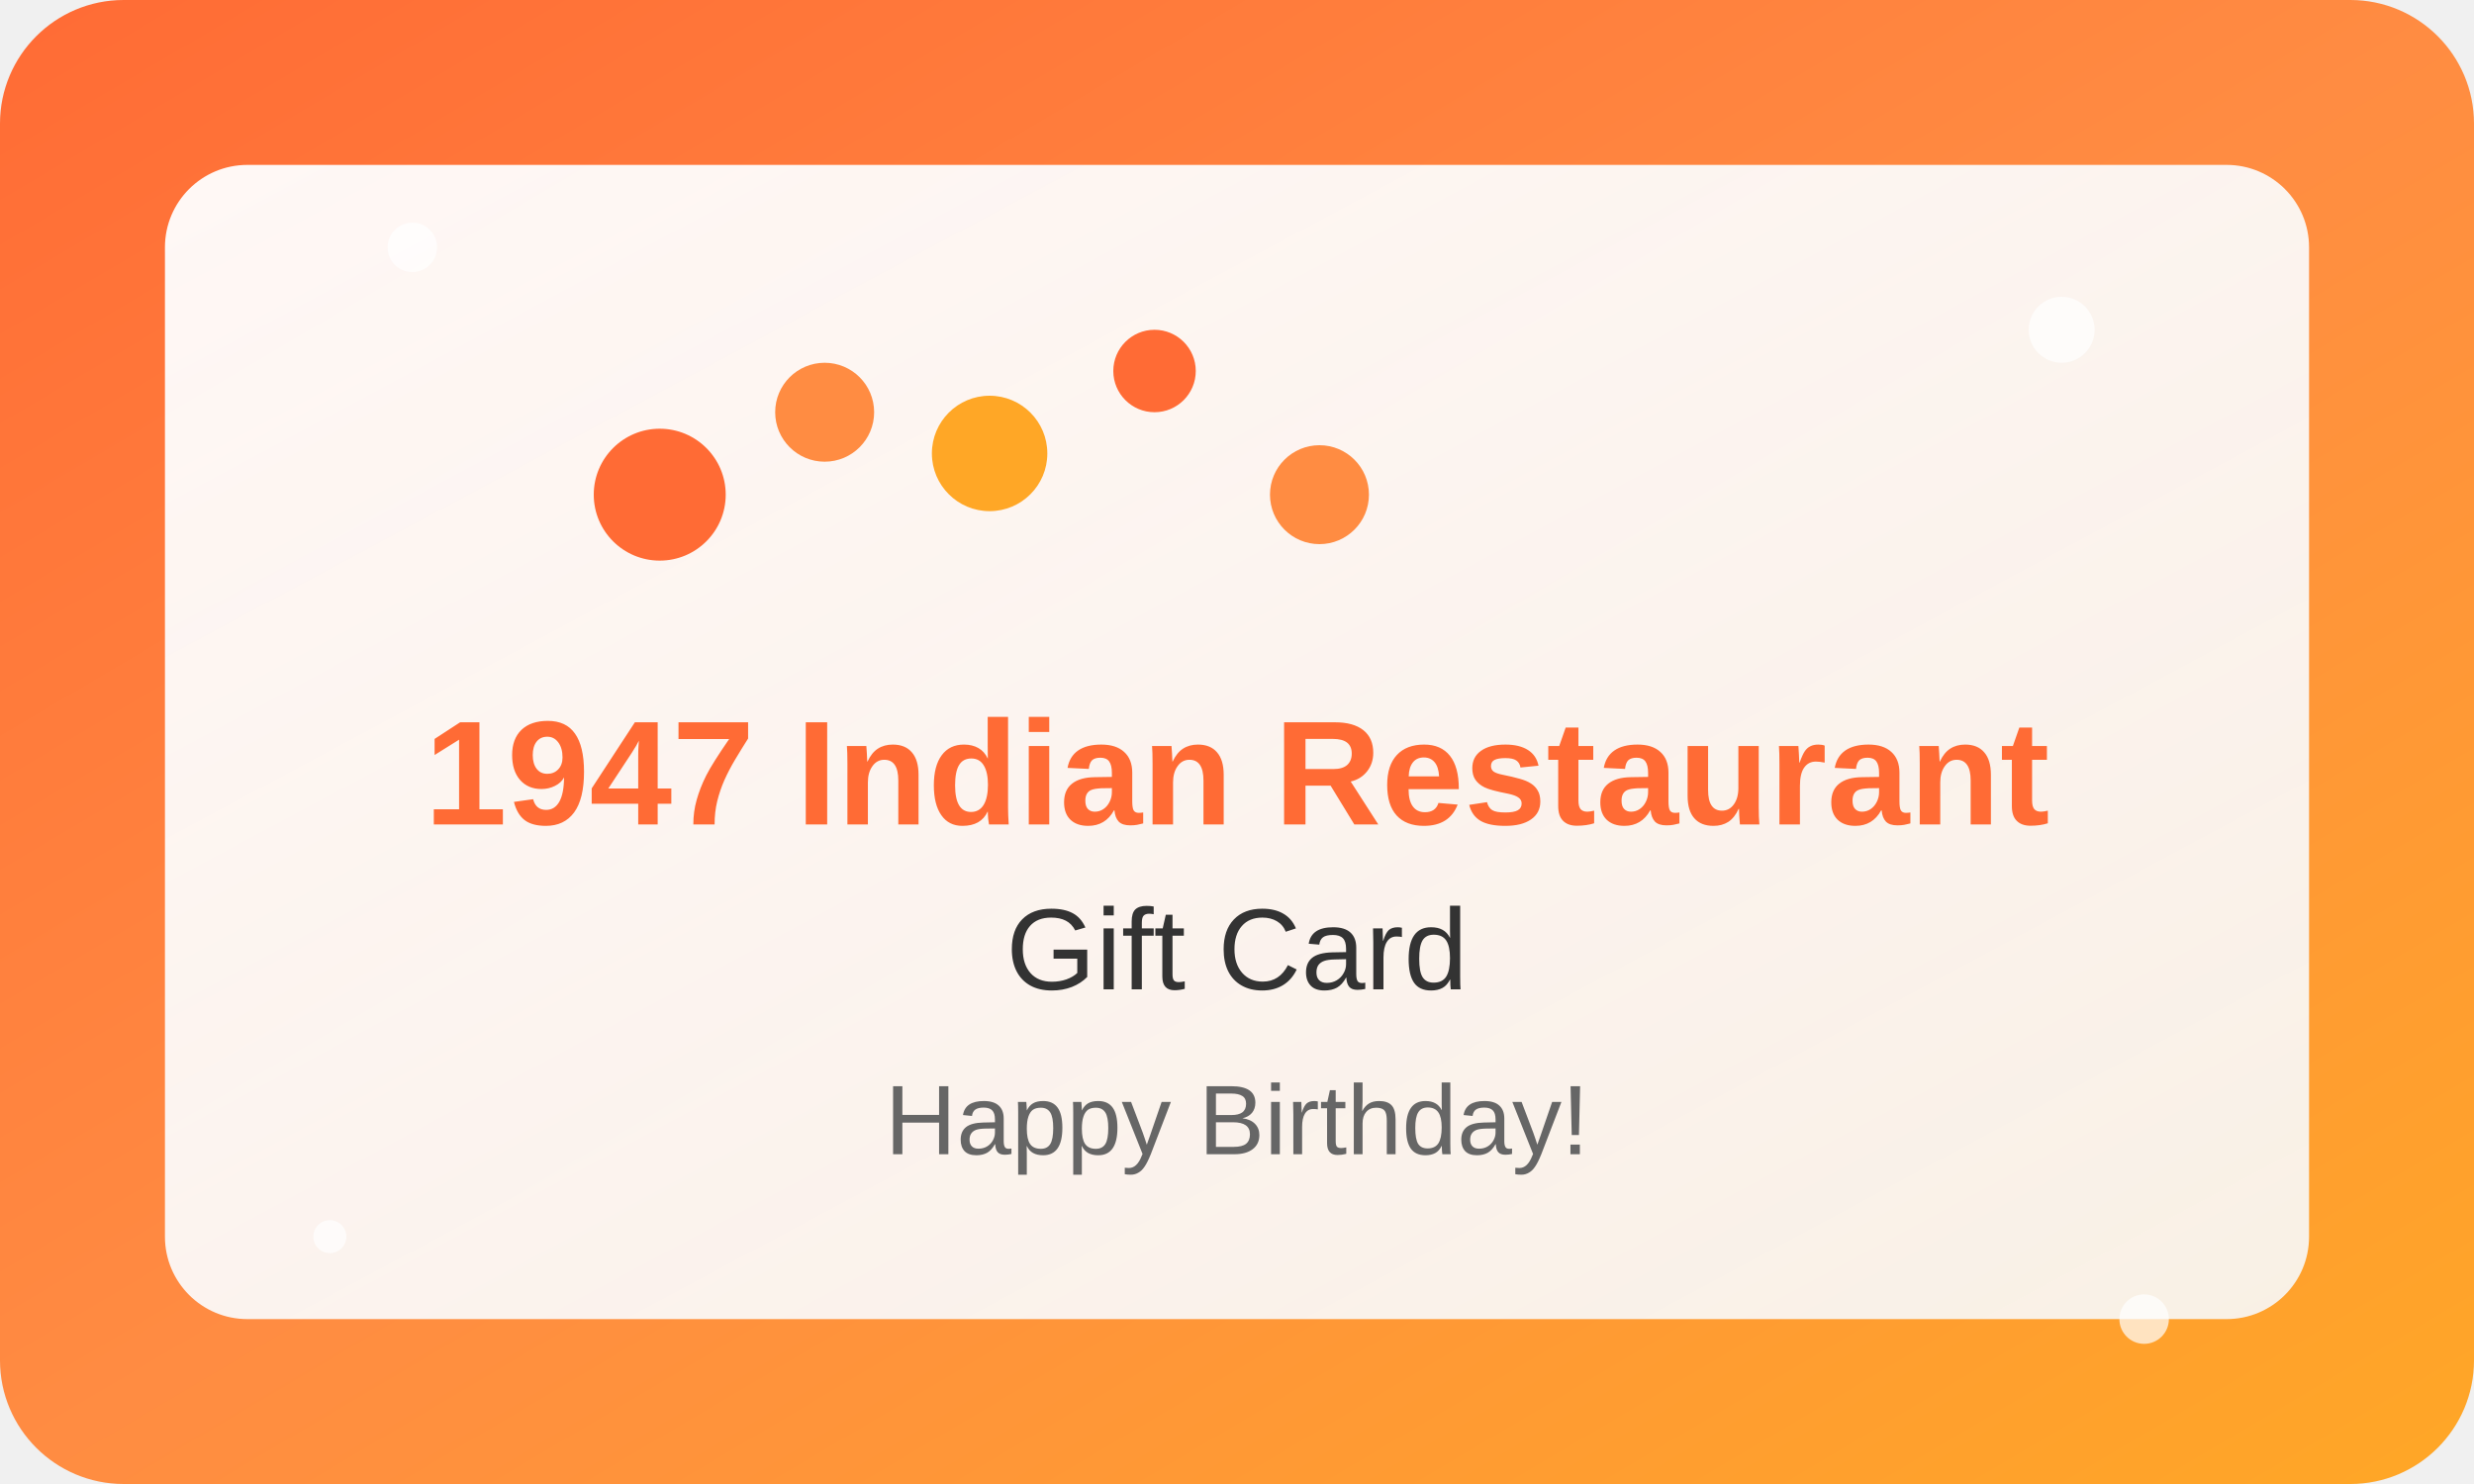
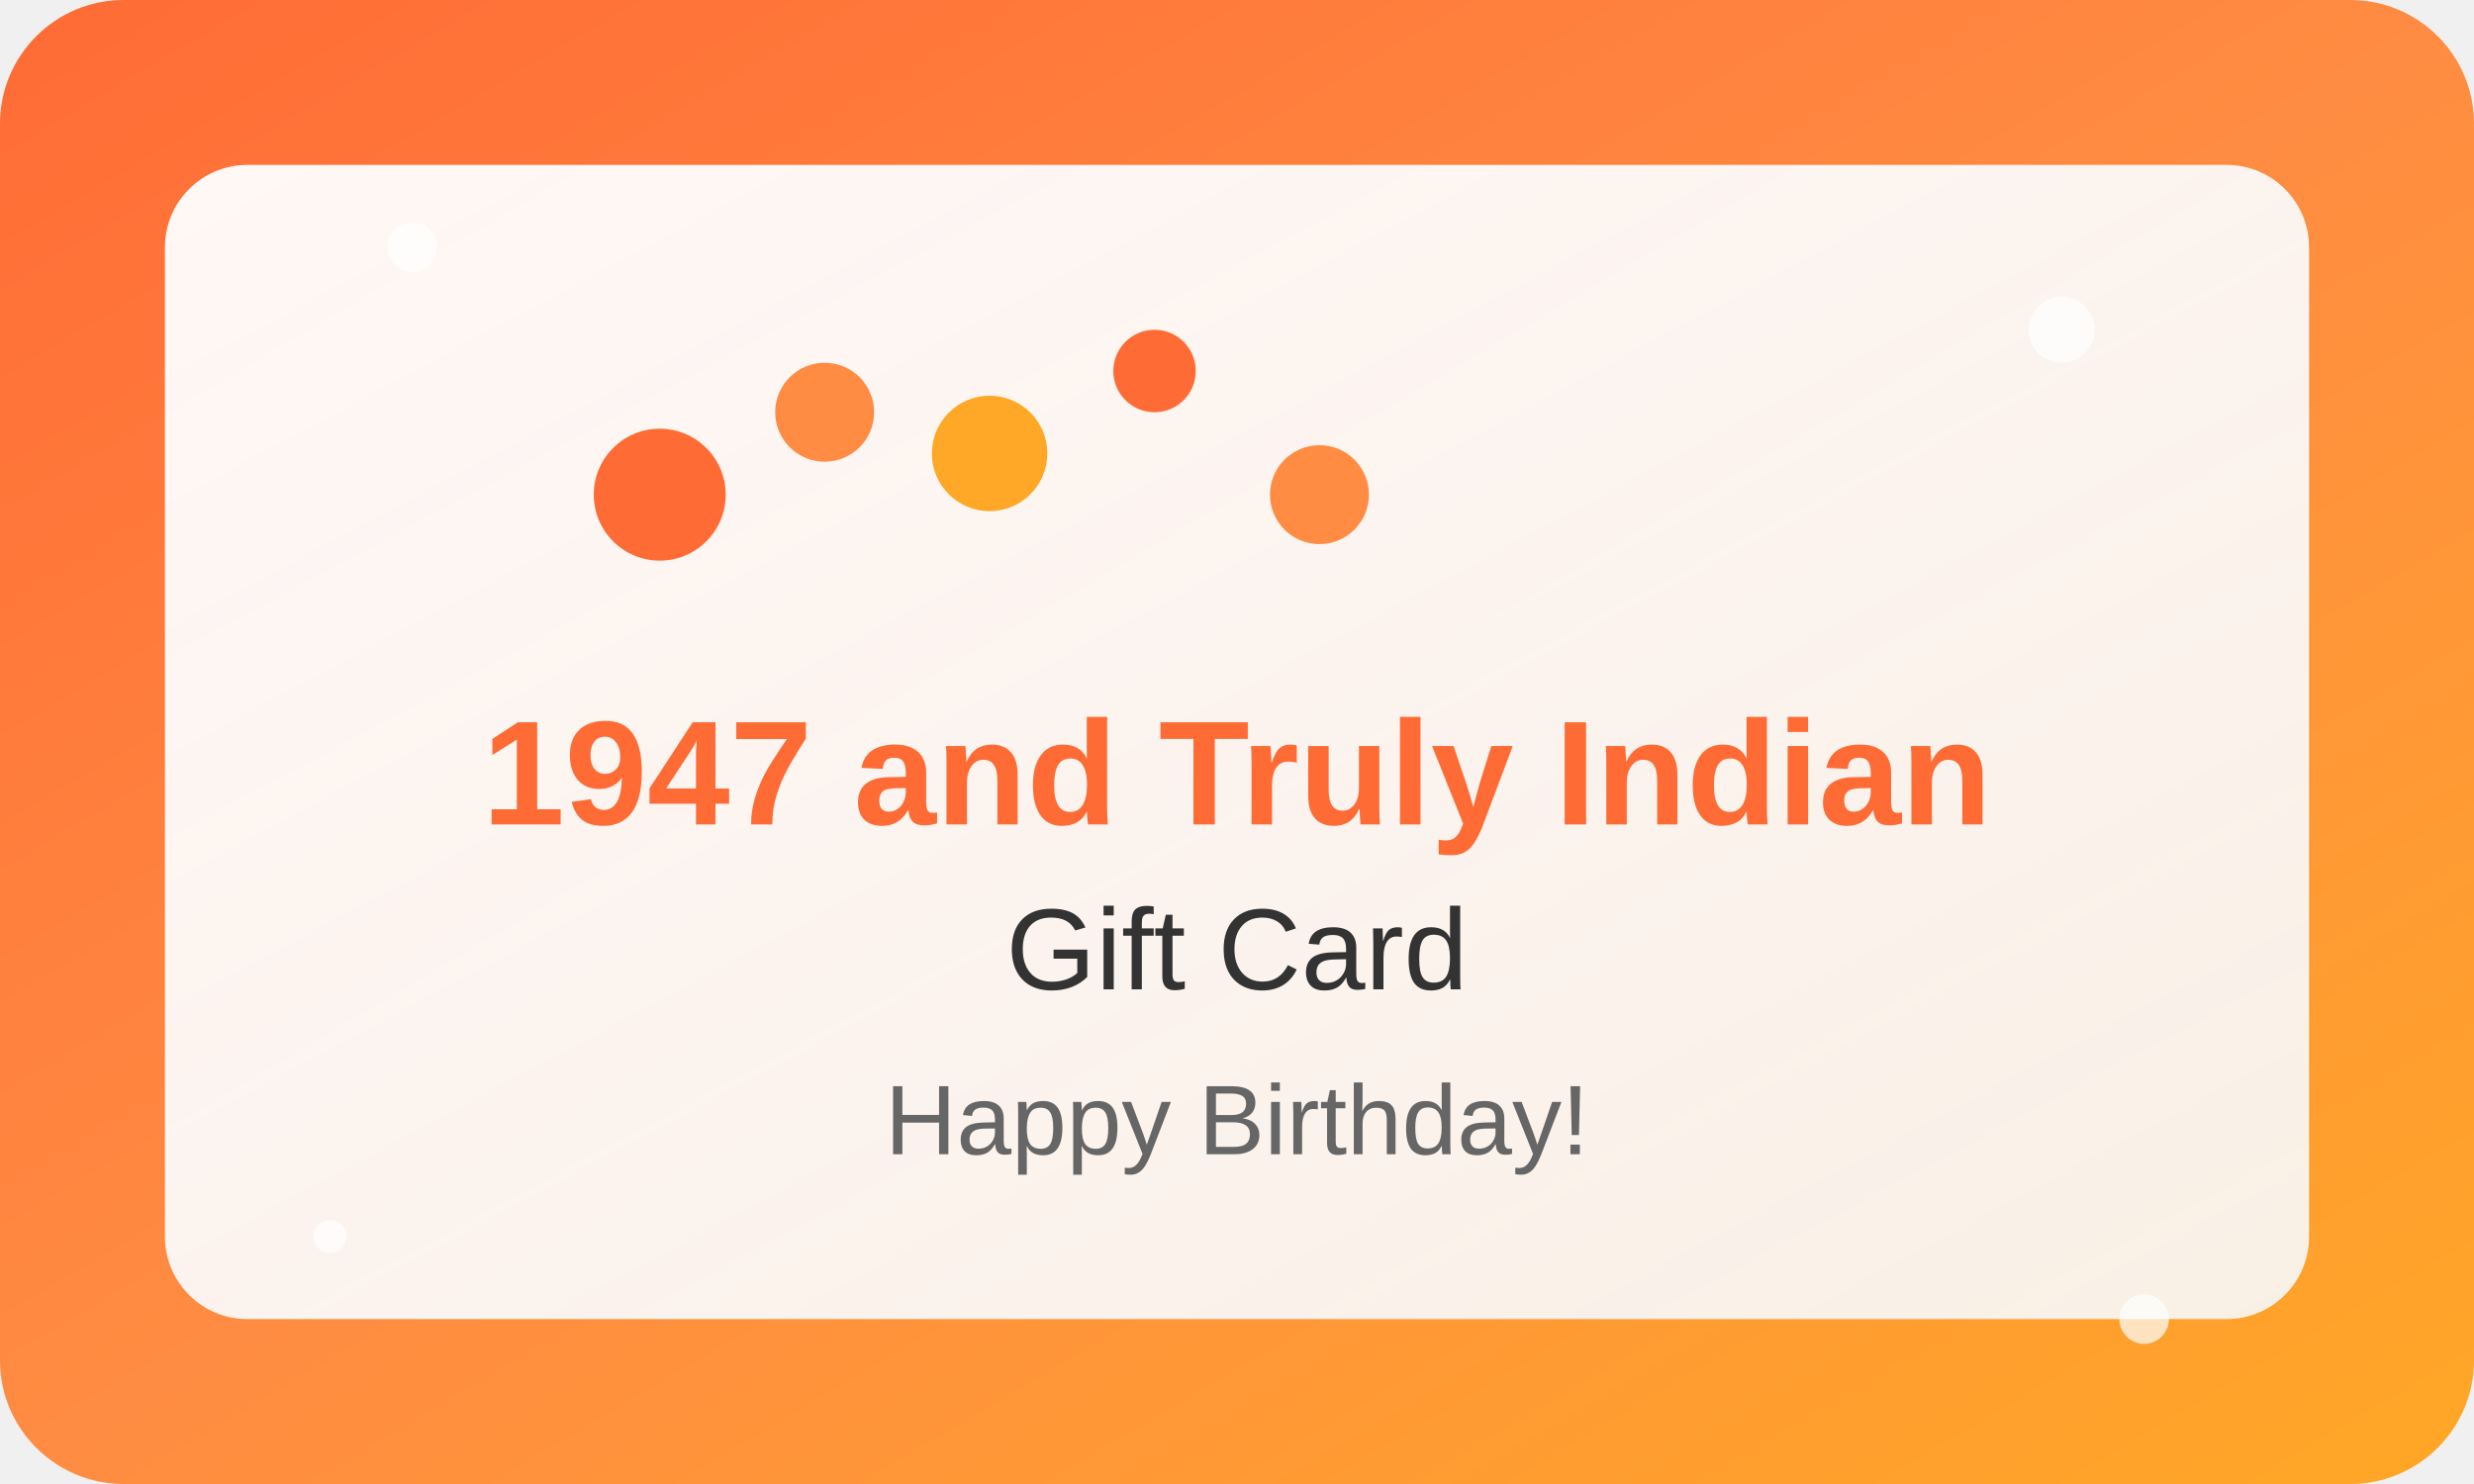
<svg xmlns="http://www.w3.org/2000/svg" width="300" height="180" viewBox="0 0 300 180">
  <defs>
    <linearGradient id="birthdayGradient" x1="0%" y1="0%" x2="100%" y2="100%">
      <stop offset="0%" style="stop-color:#ff6b35;stop-opacity:1" />
      <stop offset="50%" style="stop-color:#ff8c42;stop-opacity:1" />
      <stop offset="100%" style="stop-color:#ffa726;stop-opacity:1" />
    </linearGradient>
    <linearGradient id="cardGradient" x1="0%" y1="0%" x2="100%" y2="100%">
      <stop offset="0%" style="stop-color:#ffffff;stop-opacity:0.95" />
      <stop offset="100%" style="stop-color:#f8f9fa;stop-opacity:0.9" />
    </linearGradient>
  </defs>
  <rect width="300" height="180" fill="url(#birthdayGradient)" rx="15" ry="15" />
  <rect x="20" y="20" width="260" height="140" fill="url(#cardGradient)" rx="10" ry="10" />
  <circle cx="80" cy="60" r="8" fill="#ff6b35" />
  <circle cx="100" cy="50" r="6" fill="#ff8c42" />
  <circle cx="120" cy="55" r="7" fill="#ffa726" />
  <circle cx="140" cy="45" r="5" fill="#ff6b35" />
  <circle cx="160" cy="60" r="6" fill="#ff8c42" />
-   <text x="150" y="100" text-anchor="middle" font-family="Arial, sans-serif" font-size="18" font-weight="bold" fill="#ff6b35">1947 Indian Restaurant</text>
+   <text x="150" y="100" text-anchor="middle" font-family="Arial, sans-serif" font-size="18" font-weight="bold" fill="#ff6b35">1947 and Truly Indian</text>
  <text x="150" y="120" text-anchor="middle" font-family="Arial, sans-serif" font-size="14" fill="#333">Gift Card</text>
  <text x="150" y="140" text-anchor="middle" font-family="Arial, sans-serif" font-size="12" fill="#666">Happy Birthday!</text>
  <circle cx="50" cy="30" r="3" fill="#ffffff" opacity="0.7" />
  <circle cx="250" cy="40" r="4" fill="#ffffff" opacity="0.7" />
  <circle cx="40" cy="150" r="2" fill="#ffffff" opacity="0.7" />
  <circle cx="260" cy="160" r="3" fill="#ffffff" opacity="0.7" />
</svg>
